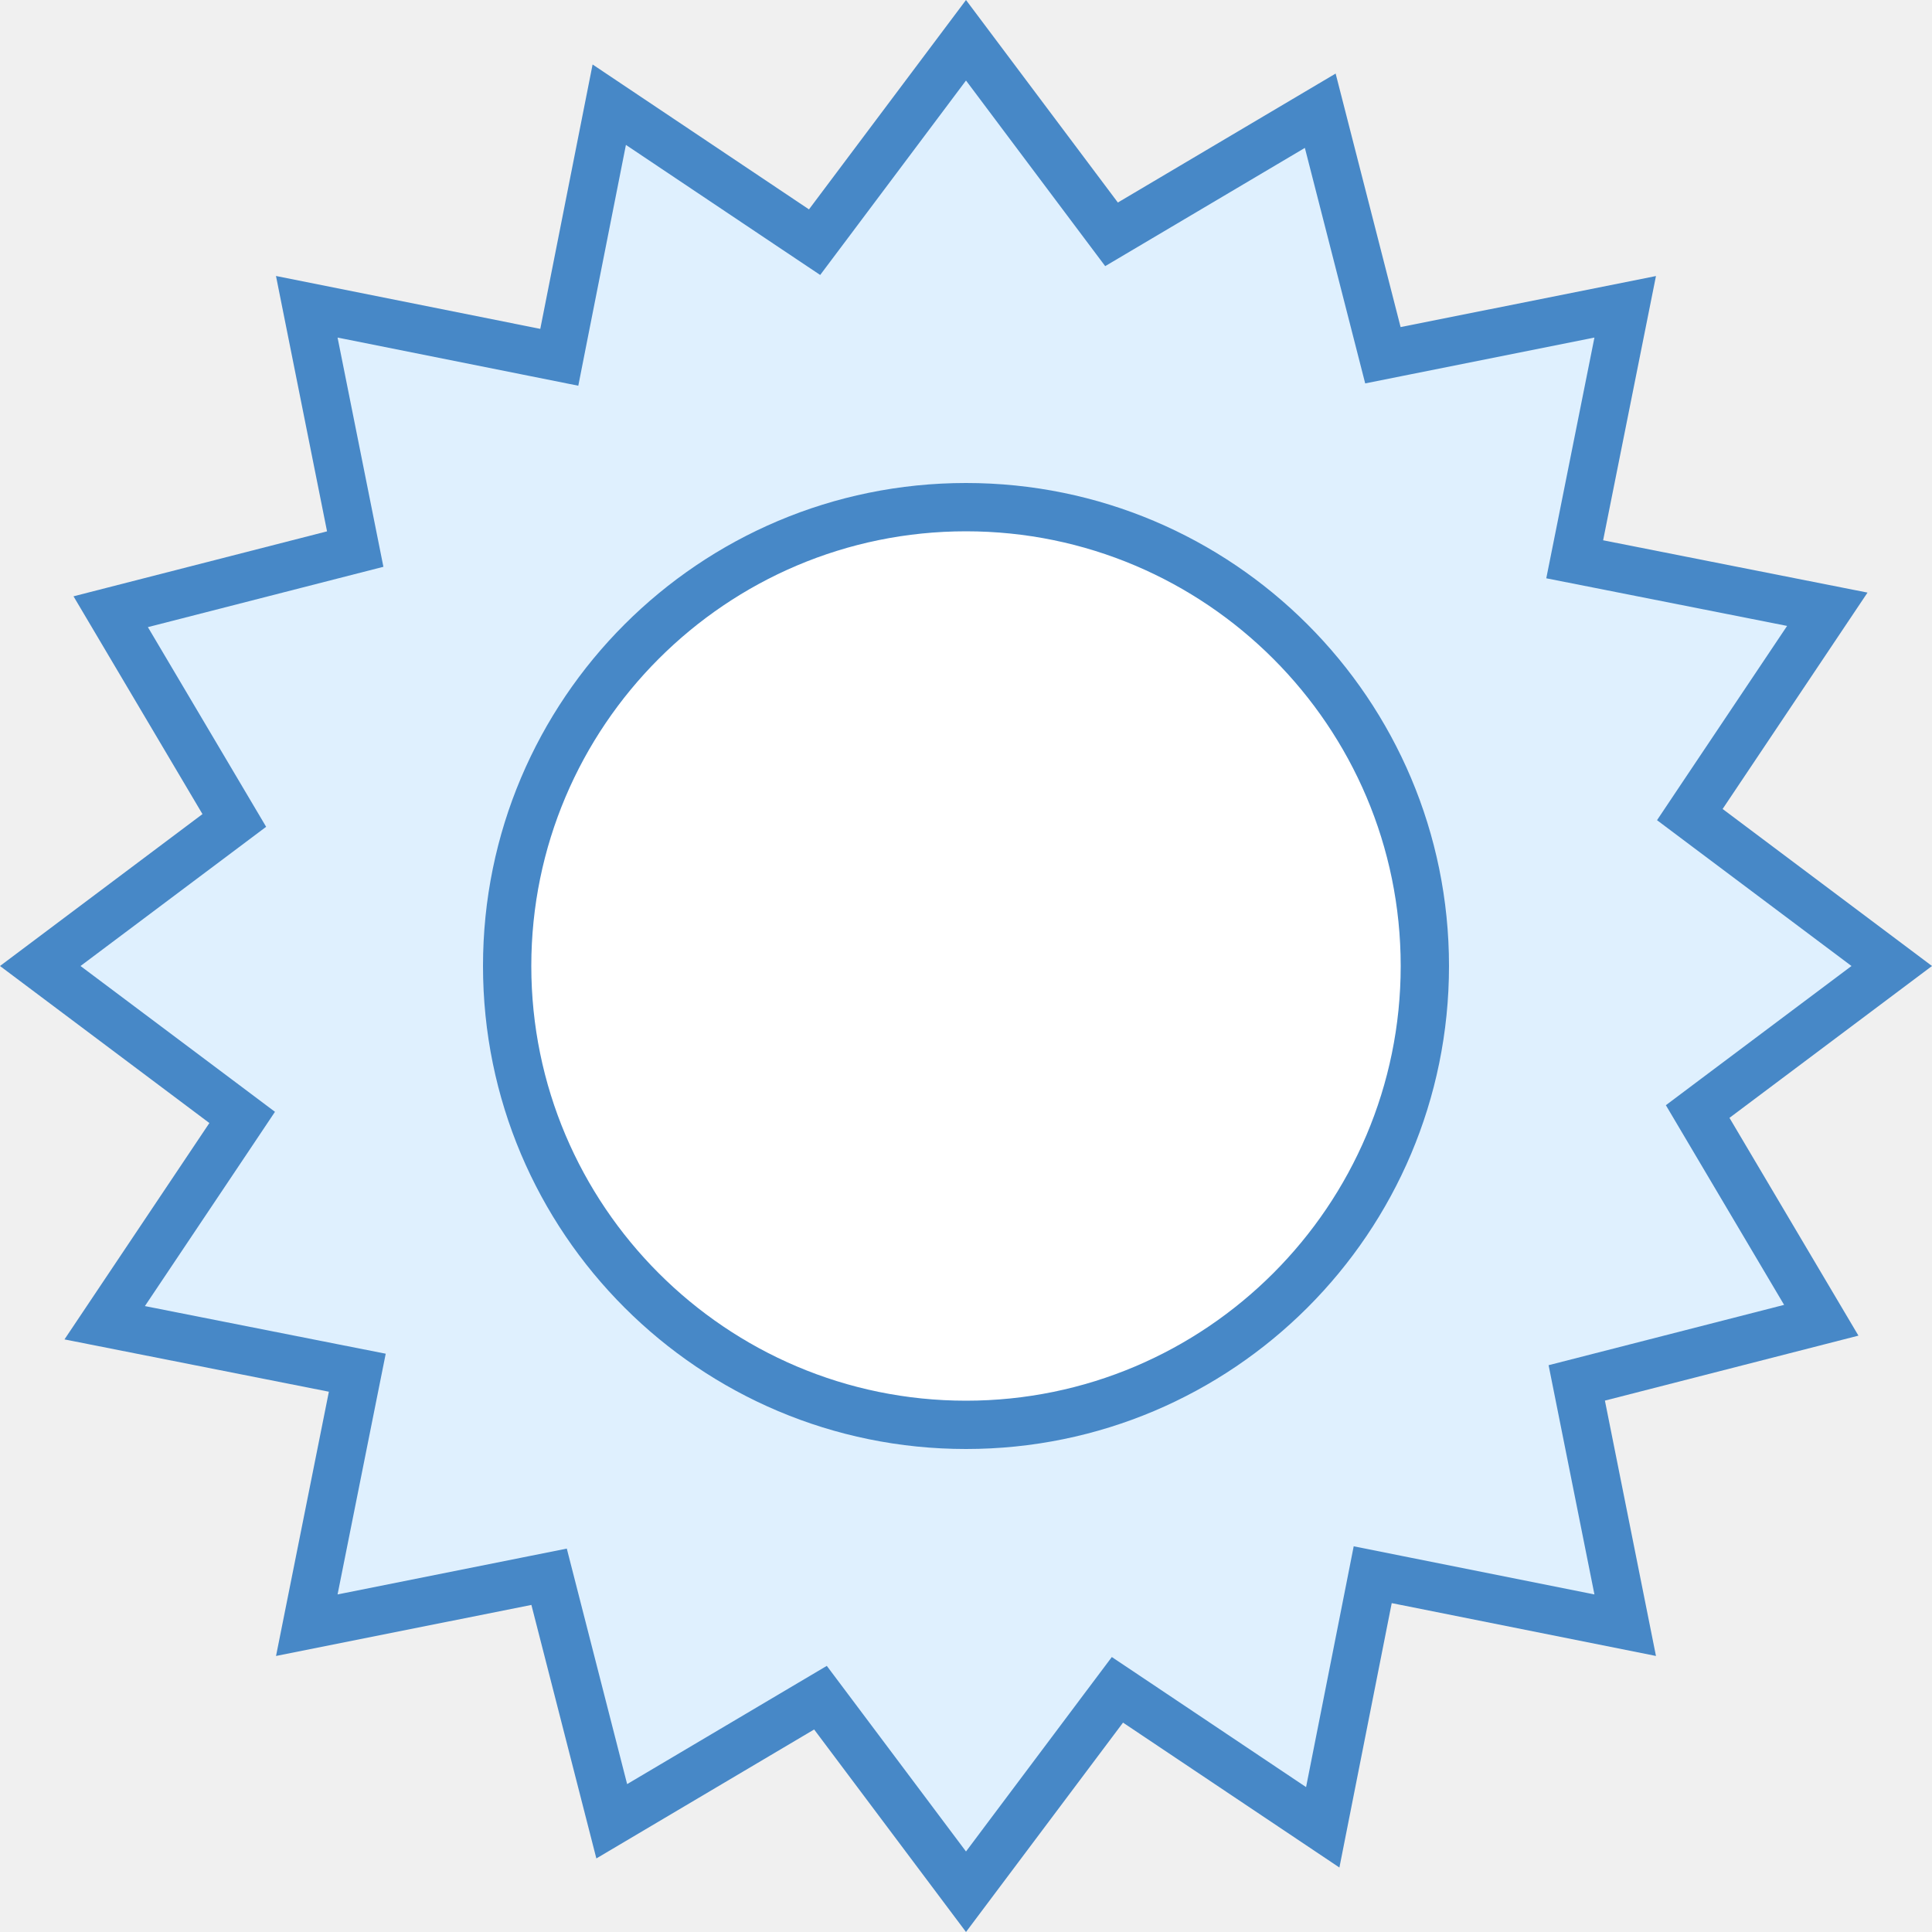
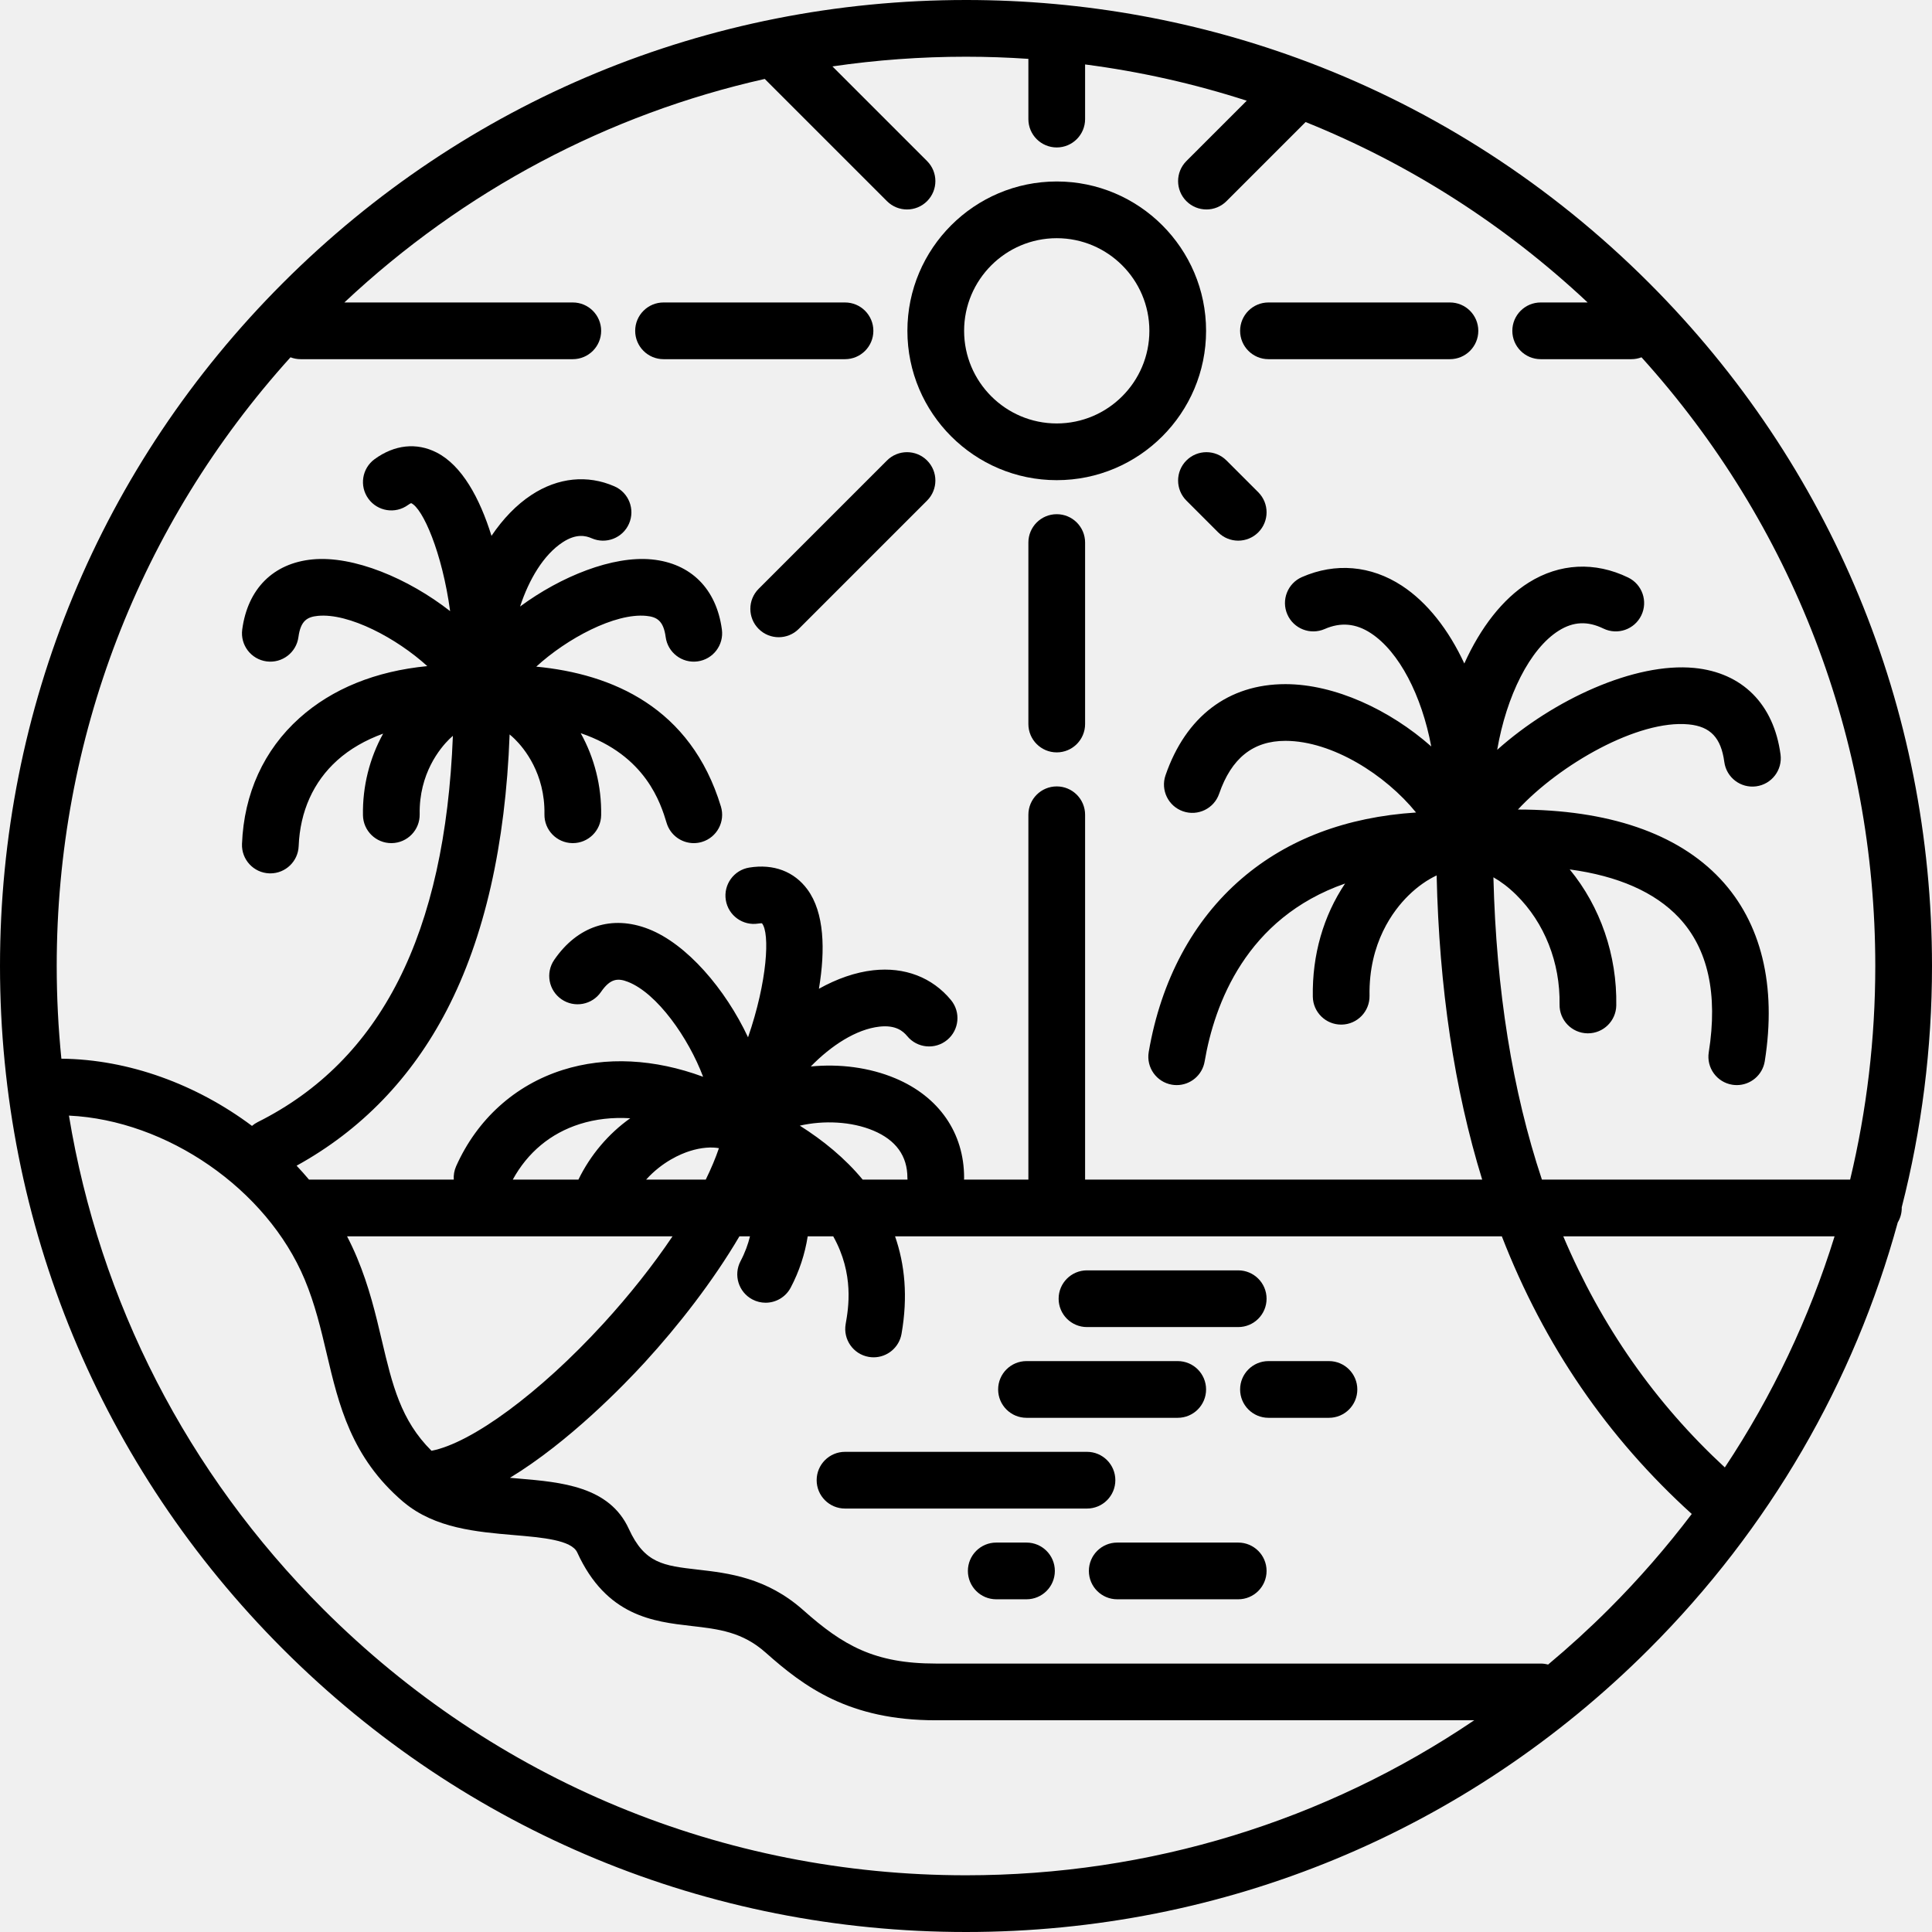
- <svg xmlns="http://www.w3.org/2000/svg" version="1.1" id="Layer_1" x="0px" y="0px" viewBox="0 0 40 40" style="enable-background:new 0 0 40 40;" xml:space="preserve">
+ <svg xmlns="http://www.w3.org/2000/svg" version="1.1" id="Capa_1" x="0px" y="0px" viewBox="0 0 511 511" style="enable-background:new 0 0 511 511;" xml:space="preserve">
  <g>
-     <g>
-       <polygon style="fill:#DFF0FE;" points="16.986,35.149 12.666,37.708 11.369,32.646 6.352,33.648 7.397,28.421 2.168,27.387     5.014,23.136 0.833,20 4.851,16.986 2.292,12.666 7.354,11.369 6.352,6.352 11.579,7.397 12.613,2.168 16.864,5.014 20,0.833     23.014,4.851 27.334,2.292 28.631,7.354 33.648,6.352 32.603,11.579 37.832,12.613 34.986,16.864 39.167,20 35.149,23.014     37.708,27.334 32.646,28.631 33.648,33.648 28.421,32.603 27.387,37.832 23.136,34.986 20,39.167   " />
-     </g>
-     <g>
-       <path style="fill:#4788C7;" d="M20,1.667l2.344,3.126l0.538,0.717l0.772-0.457l3.362-1.991L28.03,7.02l0.235,0.918l0.93-0.186    l3.816-0.763l-0.8,4.001l-0.197,0.983l0.983,0.194L37,12.959l-2.166,3.234l-0.527,0.788l0.758,0.569L38.333,20l-3.126,2.344    l-0.717,0.538l0.457,0.772l1.991,3.362L32.98,28.03l-0.918,0.235l0.186,0.93l0.763,3.816l-4.001-0.8l-0.983-0.197l-0.194,0.983    L27.041,37l-3.234-2.166l-0.788-0.527l-0.569,0.758L20,38.333l-2.344-3.126l-0.538-0.717l-0.772,0.457l-3.362,1.991L11.97,32.98    l-0.235-0.918l-0.93,0.186l-3.816,0.763l0.8-4.001l0.197-0.983l-0.983-0.194L3,27.041l2.166-3.234l0.527-0.788l-0.758-0.569    L1.667,20l3.126-2.344l0.717-0.538l-0.457-0.772l-1.991-3.362L7.02,11.97l0.918-0.235l-0.186-0.93L6.989,6.989l4.001,0.8    l0.983,0.197l0.194-0.983L12.959,3l3.234,2.166l0.788,0.527l0.569-0.758L20,1.667 M20,0l-3.251,4.335l-4.48-3l-1.083,5.474    L5.714,5.714l1.057,5.287l-5.249,1.345l2.67,4.509L0,20l4.335,3.251l-3,4.48l5.474,1.083l-1.094,5.471l5.287-1.057l1.345,5.249    l4.509-2.67L20,40l3.251-4.335l4.48,3l1.083-5.474l5.471,1.094l-1.057-5.287l5.249-1.345l-2.67-4.509L40,20l-4.335-3.251l3-4.48    l-5.474-1.083l1.094-5.471l-5.287,1.057l-1.345-5.249l-4.509,2.67L20,0L20,0z" />
-     </g>
-   </g>
-   <g>
-     <path style="fill:#FFFFFF;" d="M20,29.5c-5.238,0-9.5-4.262-9.5-9.5s4.262-9.5,9.5-9.5s9.5,4.262,9.5,9.5S25.238,29.5,20,29.5z" />
-     <path style="fill:#4788C7;" d="M20,11c4.963,0,9,4.037,9,9s-4.037,9-9,9s-9-4.037-9-9S15.037,11,20,11 M20,10   c-5.523,0-10,4.477-10,10s4.477,10,10,10s10-4.477,10-10S25.523,10,20,10L20,10z" />
+     <path d="M502.992,319.336C508.268,298.731,511,277.327,511,255.5c0-68.247-26.577-132.408-74.834-180.666   c-25.944-25.944-56.49-45.61-89.79-58.26c-0.092-0.038-0.186-0.069-0.28-0.104C317.534,5.659,286.954,0,255.5,0   C187.253,0,123.092,26.577,74.834,74.834C26.577,123.092,0,187.253,0,255.5s26.577,132.408,74.834,180.666   C123.092,484.423,187.253,511,255.5,511s132.408-26.577,180.666-74.834c31.825-31.826,54.214-70.57,65.776-112.839   C502.61,322.205,503,320.9,503,319.5C503,319.445,502.993,319.391,502.992,319.336z M76.834,94.503C77.664,94.819,78.56,95,79.5,95   h72c4.142,0,7.5-3.358,7.5-7.5s-3.358-7.5-7.5-7.5H91.08c31.564-29.619,69.773-49.81,111.192-59.122l32.327,32.327   c1.464,1.465,3.384,2.197,5.303,2.197c1.919,0,3.839-0.732,5.303-2.197c2.929-2.929,2.929-7.677,0-10.606L220.17,17.564   C231.767,15.867,243.567,15,255.5,15c5.532,0,11.032,0.199,16.5,0.567V31.5c0,4.142,3.358,7.5,7.5,7.5s7.5-3.358,7.5-7.5V17.046   c14.608,1.899,28.906,5.115,42.755,9.592l-15.961,15.96c-2.929,2.929-2.929,7.678,0,10.606c1.464,1.465,3.384,2.197,5.303,2.197   s3.839-0.732,5.303-2.197l20.923-20.923C372.647,43.272,397.901,59.338,419.92,80H407.5c-4.142,0-7.5,3.358-7.5,7.5   s3.358,7.5,7.5,7.5h24c0.94,0,1.836-0.181,2.666-0.497C474.131,138.749,496,195.442,496,255.5c0,19.282-2.27,38.212-6.653,56.5   h-81.522c-7.828-23.508-12.077-50.095-12.828-79.963c1.901,1.078,3.945,2.585,6.023,4.63c7.486,7.368,11.667,17.942,11.473,29.011   c-0.072,4.142,3.226,7.558,7.368,7.63c0.045,0.001,0.089,0.001,0.134,0.001c4.081,0,7.424-3.272,7.497-7.369   c0.233-13.29-4.208-26.123-12.314-35.984c12.741,1.716,22.539,5.999,28.883,12.755c7.689,8.188,10.345,20.171,7.894,35.613   c-0.649,4.091,2.141,7.934,6.231,8.583c0.398,0.063,0.794,0.094,1.185,0.094c3.624,0,6.812-2.633,7.398-6.325   c3.17-19.975-0.9-36.653-11.773-48.232c-11.337-12.074-29.674-18.307-53.517-18.328c11.098-11.945,31.786-23.824,45.182-22.519   c5.733,0.557,8.547,3.532,9.407,9.947c0.55,4.105,4.323,6.986,8.431,6.436c4.105-0.551,6.987-4.325,6.437-8.43   c-1.785-13.306-10.104-21.647-22.823-22.883c-15.703-1.528-37.254,8.361-52.118,21.659c2.448-14.256,8.643-26.731,16.291-31.522   c3.853-2.414,7.604-2.591,11.805-0.554c3.727,1.807,8.213,0.251,10.021-3.477c1.807-3.727,0.25-8.213-3.477-10.021   c-8.788-4.261-18.133-3.785-26.313,1.339c-6.87,4.305-12.748,11.926-17.021,21.4c-4.155-8.951-9.824-16.2-16.516-20.576   c-8.182-5.351-17.567-6.163-26.428-2.286c-3.794,1.66-5.525,6.083-3.865,9.877c1.66,3.796,6.083,5.525,9.877,3.865   c4.244-1.857,8.237-1.498,12.205,1.097c7.501,4.906,13.462,16.503,15.983,29.963c-11.028-9.746-25.539-16.449-38.485-16.481   c-0.033,0-0.066,0-0.099,0c-15.083,0-26.339,8.558-31.701,24.105c-1.35,3.916,0.729,8.185,4.646,9.535   c3.914,1.351,8.185-0.729,9.535-4.645c3.247-9.417,8.978-13.995,17.522-13.995c0.019,0,0.04,0,0.06,0   c12.369,0.031,26.437,9.006,34.501,18.952c-18.48,1.2-33.945,7.046-46.087,17.455c-12.857,11.021-21.37,26.886-24.619,45.879   c-0.698,4.083,2.045,7.959,6.128,8.657c0.428,0.073,0.853,0.108,1.273,0.108c3.587,0,6.759-2.582,7.384-6.236   c2.598-15.19,10.951-37.944,37.152-47.081c-5.737,8.543-8.729,18.882-8.535,29.948c0.072,4.097,3.416,7.368,7.497,7.368   c0.044,0,0.089,0,0.134-0.001c4.142-0.073,7.44-3.489,7.368-7.631c-0.246-14.015,6.318-22.605,10.253-26.479   c2.541-2.5,5.116-4.222,7.496-5.348c0.678,29.772,4.673,56.529,12.048,80.458H287v-96.499c0-4.143-3.358-7.5-7.5-7.5   s-7.5,3.357-7.5,7.5V312h-17.026c0.011-0.166,0.025-0.331,0.025-0.5c0-11.854-6.636-21.439-18.205-26.299   c-6.887-2.893-14.776-3.864-22.35-3.125c5.393-5.533,11.999-9.853,18.19-10.542c4.295-0.479,6.239,1.208,7.322,2.52   c2.637,3.193,7.364,3.646,10.559,1.008c3.194-2.637,3.645-7.364,1.008-10.559c-4.958-6.004-12.253-8.803-20.551-7.876   c-4.744,0.529-9.641,2.25-14.374,4.896c1.738-10.351,1.421-20.171-3.01-26.229c-3.512-4.8-8.982-6.869-15.412-5.828   c-4.088,0.663-6.866,4.514-6.204,8.603s4.514,6.867,8.603,6.204c0.504-0.082,0.812-0.076,0.965-0.062   c2.127,2.605,1.436,15.345-3.689,30.145c-5.985-12.745-16.181-24.691-26.336-28.645c-9.689-3.772-18.777-0.795-24.93,8.17   c-2.344,3.415-1.476,8.084,1.939,10.428c3.415,2.345,8.084,1.475,10.428-1.939c2.47-3.599,4.48-3.709,7.121-2.681   c7.741,3.014,16.024,14.83,19.897,25.112c-12.862-4.75-25.698-5.429-37.158-1.797c-12.617,4-22.618,13.033-28.16,25.437   c-0.517,1.158-0.714,2.377-0.634,3.56H81.73c-1.056-1.257-2.153-2.483-3.281-3.683c17.061-9.4,30.408-23.211,39.706-41.11   c9.976-19.204,15.549-43.717,16.635-72.955c0.454,0.377,0.91,0.78,1.365,1.228c2.422,2.384,8.035,9.095,7.846,19.888   c-0.072,4.142,3.226,7.558,7.367,7.631c0.045,0,0.09,0.001,0.134,0.001c4.081,0,7.424-3.272,7.497-7.368   c0.135-7.71-1.784-15.219-5.404-21.711c17.285,5.867,21.169,18.623,22.728,23.758c0.983,3.237,3.957,5.323,7.174,5.323   c0.722,0,1.456-0.105,2.182-0.325c3.963-1.203,6.201-5.392,4.998-9.355c-7.974-26.267-28.806-35.085-48.84-37.001   c8.094-7.427,20.813-14.232,29.086-13.429c2.818,0.274,4.564,1.279,5.144,5.605c0.55,4.105,4.323,6.987,8.431,6.437   c4.105-0.551,6.987-4.325,6.437-8.431c-1.446-10.777-8.211-17.535-18.561-18.541c-10.325-1.003-23.957,4.446-34.815,12.457   c2.34-7.129,6.2-13.68,11.265-16.992c3.624-2.37,6.114-1.737,7.671-1.056c3.797,1.66,8.218-0.07,9.877-3.865   c1.66-3.795-0.07-8.217-3.865-9.877c-7.134-3.121-14.908-2.324-21.894,2.244c-3.995,2.613-7.589,6.358-10.618,10.855   c-3.12-10.021-7.834-18.642-14.522-22.048c-5.3-2.698-11.118-2.075-16.383,1.754c-3.35,2.437-4.091,7.127-1.654,10.477   c2.436,3.35,7.127,4.091,10.477,1.654c0.414-0.301,0.69-0.434,0.833-0.49c3.074,1.365,8.206,13.047,10.311,28.567   c-11.094-8.674-25.584-14.734-36.429-13.681c-10.35,1.006-17.115,7.764-18.561,18.541c-0.55,4.105,2.331,7.88,6.437,8.431   c4.11,0.551,7.88-2.331,8.431-6.437c0.58-4.326,2.326-5.332,5.144-5.605c8.226-0.796,20.839,5.919,28.938,13.291   c-13.633,1.321-25.159,5.968-33.824,13.745c-9.409,8.444-14.66,19.951-15.186,33.277c-0.164,4.139,3.06,7.627,7.198,7.79   c0.101,0.004,0.201,0.006,0.301,0.006c4.005,0,7.33-3.166,7.489-7.204c0.362-9.181,3.895-17.032,10.216-22.706   c3.328-2.987,7.428-5.344,12.129-7.052c-3.578,6.466-5.473,13.93-5.338,21.594c0.072,4.097,3.416,7.368,7.497,7.368   c0.044,0,0.089,0,0.134-0.001c4.141-0.073,7.439-3.489,7.367-7.631c-0.189-10.792,5.424-17.503,7.846-19.888   c0.313-0.308,0.626-0.584,0.939-0.858c-2.055,52.37-19,85.851-51.638,102.17c-0.552,0.276-1.048,0.616-1.499,0.999   c-14.629-10.941-32.528-17.598-50.415-17.775C15.419,271.922,15,263.743,15,255.5C15,195.442,36.869,138.749,76.834,94.503z    M456.205,388.127c-18.446-17.061-32.654-37.354-42.732-61.127h71.761C478.535,348.616,468.789,369.168,456.205,388.127z    M114.129,383.72c-8.135-8.068-10.369-17.47-13.12-29.129c-1.658-7.03-3.373-14.3-6.59-21.987   c-0.796-1.902-1.672-3.771-2.622-5.604h86.08c-5.088,7.56-11.334,15.487-18.386,23.183   C142.724,368.479,124.708,381.695,114.129,383.72z M152.984,312h-17.358c3.932-7.193,10.004-12.251,17.719-14.697   c4.176-1.323,8.667-1.823,13.345-1.532C160.946,299.859,156.188,305.435,152.984,312z M170.892,312   c4.292-4.755,9.156-6.791,11.502-7.541c3.136-1.002,5.868-1.123,7.759-0.776c-0.878,2.592-2.049,5.38-3.486,8.317H170.892z    M211.542,297.725c6.33-1.439,13.654-1.126,19.445,1.306c5.981,2.512,9.014,6.708,9.014,12.469c0,0.169,0.014,0.334,0.025,0.5   h-11.854C223.461,306.298,217.66,301.589,211.542,297.725z M85.441,425.559c-35.956-35.955-59.109-81.293-67.206-130.49   c25.896,1.213,52.343,19.43,62.346,43.327c2.74,6.544,4.31,13.201,5.828,19.638c3.185,13.502,6.478,27.463,20.227,39.175   c0.017,0.014,0.034,0.026,0.051,0.04c0.053,0.044,0.108,0.085,0.162,0.128c8.217,6.857,19.288,7.808,29.069,8.64   c7.498,0.638,15.25,1.297,16.761,4.602c7.707,16.857,20.152,18.286,30.152,19.434c7.24,0.831,13.493,1.548,19.687,7.054   C212.704,446.16,224.567,455,247.5,455h142.419c-39.391,26.66-85.801,41-134.419,41C191.26,496,130.865,470.984,85.441,425.559z    M425.559,425.559c-5.175,5.175-10.553,10.07-16.099,14.708c-0.626-0.169-1.281-0.268-1.96-0.268h-160   c-16.187,0-24.493-4.75-35.017-14.105c-9.738-8.656-19.832-9.814-27.942-10.745c-9.049-1.039-14.034-1.61-18.219-10.768   c-5.153-11.271-17.892-12.355-29.132-13.312c-0.77-0.065-1.542-0.132-2.313-0.201c15.579-9.453,30.151-24.526,35.673-30.552   c8.819-9.624,18.048-21.458,25.021-33.317h2.796c-0.511,2.092-1.301,4.294-2.497,6.559c-1.934,3.663-0.531,8.2,3.131,10.134   c1.117,0.59,2.314,0.869,3.495,0.869c2.692,0,5.295-1.454,6.639-4c2.268-4.297,3.766-8.893,4.497-13.562h6.75   c5.597,10.014,4.019,19.044,3.29,23.206c-0.714,4.08,2.014,7.967,6.094,8.682c0.438,0.076,0.873,0.113,1.303,0.113   c3.575,0,6.741-2.564,7.379-6.207c1.724-9.842,0.872-18.382-1.713-25.794h42.753c0.005,0,0.01,0.001,0.015,0.001   s0.01-0.001,0.015-0.001h117.706c11.211,28.857,27.914,53.206,50.234,73.435C440.791,409.224,433.494,417.625,425.559,425.559z" />
+     <path d="M287.5,351h40c4.142,0,7.5-3.358,7.5-7.5s-3.358-7.5-7.5-7.5h-40c-4.142,0-7.5,3.358-7.5,7.5S283.358,351,287.5,351z" />
+     <path d="M295,391.5c0-4.142-3.358-7.5-7.5-7.5h-64c-4.142,0-7.5,3.358-7.5,7.5s3.358,7.5,7.5,7.5h64   C291.642,399,295,395.642,295,391.5z" />
+     <path d="M327.5,408h-32c-4.142,0-7.5,3.358-7.5,7.5s3.358,7.5,7.5,7.5h32c4.142,0,7.5-3.358,7.5-7.5S331.642,408,327.5,408z" />
+     <path d="M271.5,408h-8c-4.142,0-7.5,3.358-7.5,7.5s3.358,7.5,7.5,7.5h8c4.142,0,7.5-3.358,7.5-7.5S275.642,408,271.5,408z" />
+     <path d="M271.5,375h40c4.142,0,7.5-3.358,7.5-7.5s-3.358-7.5-7.5-7.5h-40c-4.142,0-7.5,3.358-7.5,7.5S267.358,375,271.5,375z" />
+     <path d="M351.5,360h-16c-4.142,0-7.5,3.358-7.5,7.5s3.358,7.5,7.5,7.5h16c4.142,0,7.5-3.358,7.5-7.5S355.642,360,351.5,360z" />
+     <path d="M279.5,127c21.78,0,39.5-17.72,39.5-39.5S301.28,48,279.5,48S240,65.72,240,87.5S257.72,127,279.5,127z M279.5,63   c13.509,0,24.5,10.991,24.5,24.5S293.009,112,279.5,112S255,101.009,255,87.5S265.991,63,279.5,63z" />
+     <path d="M175.5,95h48c4.142,0,7.5-3.358,7.5-7.5s-3.358-7.5-7.5-7.5h-48c-4.142,0-7.5,3.358-7.5,7.5S171.358,95,175.5,95z" />
+     <path d="M335.5,95h48c4.142,0,7.5-3.358,7.5-7.5s-3.358-7.5-7.5-7.5h-48c-4.142,0-7.5,3.358-7.5,7.5S331.358,95,335.5,95z" />
+     <path d="M279.5,136c-4.142,0-7.5,3.358-7.5,7.5v48c0,4.142,3.358,7.5,7.5,7.5s7.5-3.358,7.5-7.5v-48   C287,139.358,283.642,136,279.5,136z" />
+     <path d="M313.795,132.401l8.402,8.402c1.464,1.464,3.384,2.197,5.303,2.197c1.919,0,3.839-0.732,5.303-2.196   c2.929-2.929,2.929-7.678,0-10.607l-8.402-8.402c-2.928-2.929-7.677-2.929-10.606,0   C310.866,124.724,310.866,129.472,313.795,132.401z" />
+     <path d="M200.658,166.342c1.464,1.464,3.384,2.197,5.303,2.197s3.839-0.732,5.303-2.197l33.941-33.941   c2.929-2.929,2.929-7.678,0-10.606c-2.929-2.93-7.678-2.93-10.606,0l-33.941,33.941   C197.729,158.665,197.729,163.413,200.658,166.342z" />
  </g>
  <g>
</g>
+   <g>
+ </g>
+   <g>
+ </g>
+   <g>
+ </g>
+   <g>
+ </g>
+   <g>
+ </g>
+   <g>
+ </g>
+   <g>
+ </g>
+   <g>
+ </g>
+   <g>
+ </g>
+   <g>
+ </g>
+   <g>
+ </g>
+   <g>
+ </g>
+   <g>
+ </g>
+   <g>
+ </g>
</svg>
